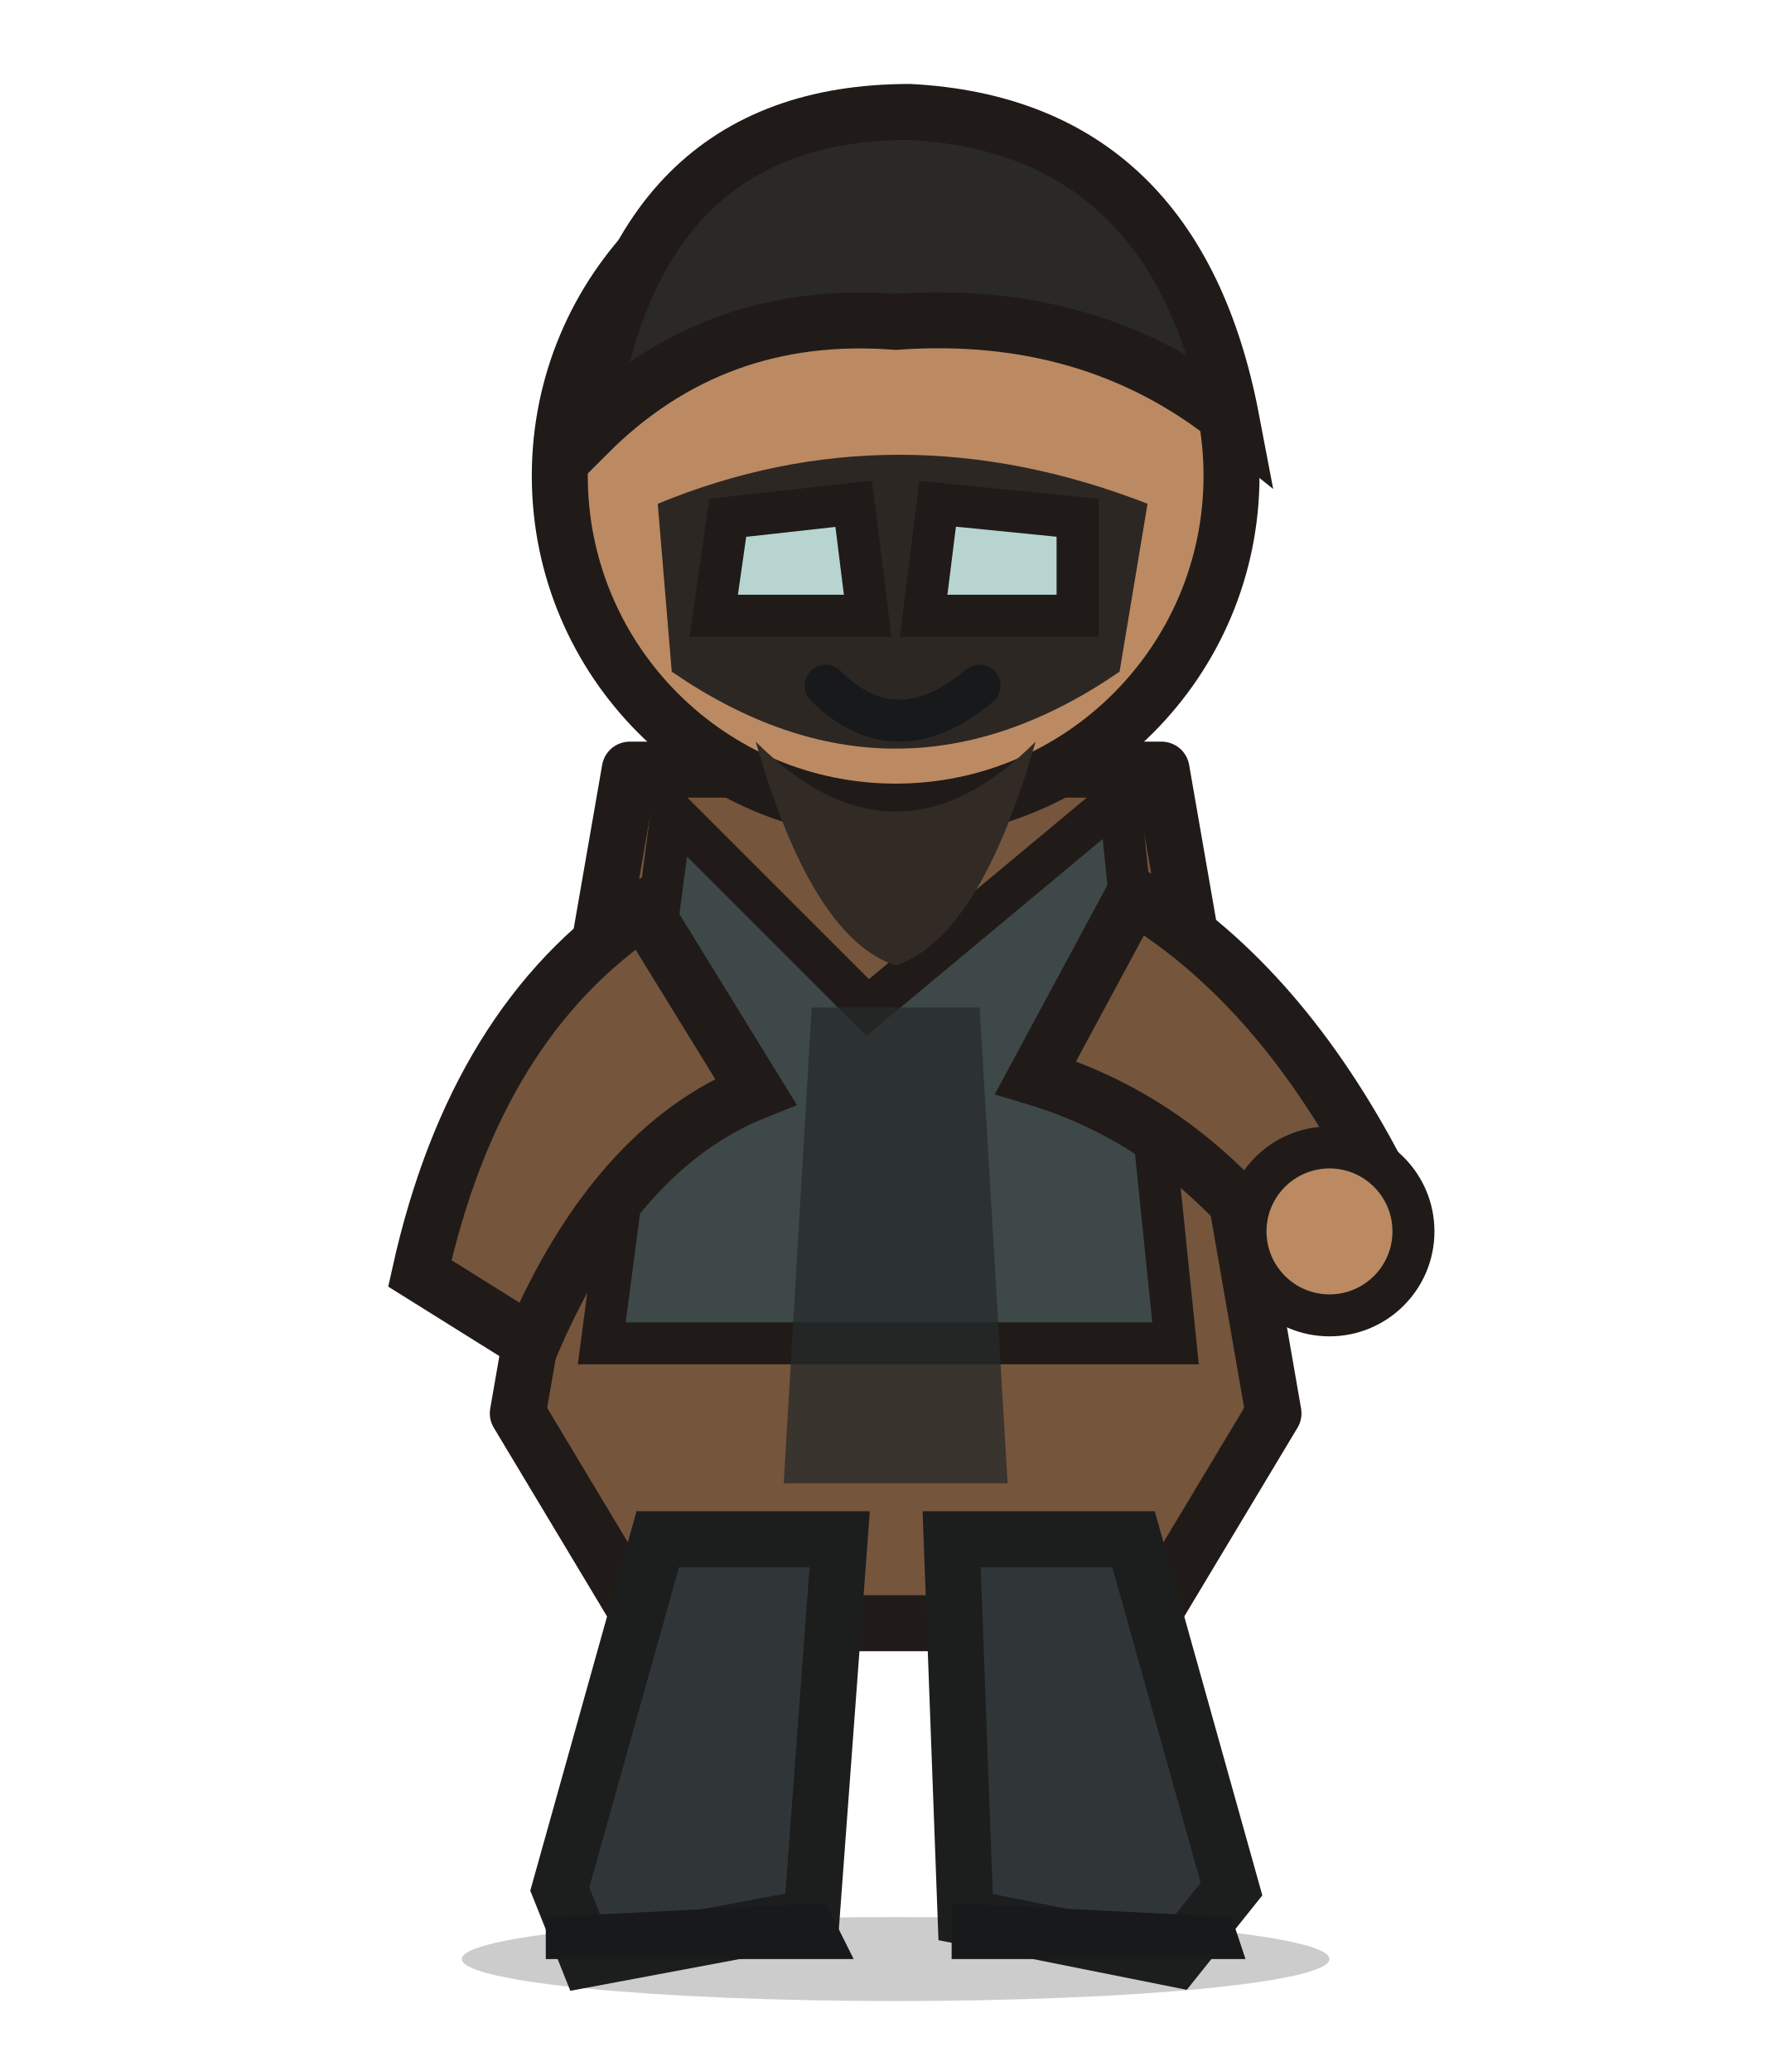
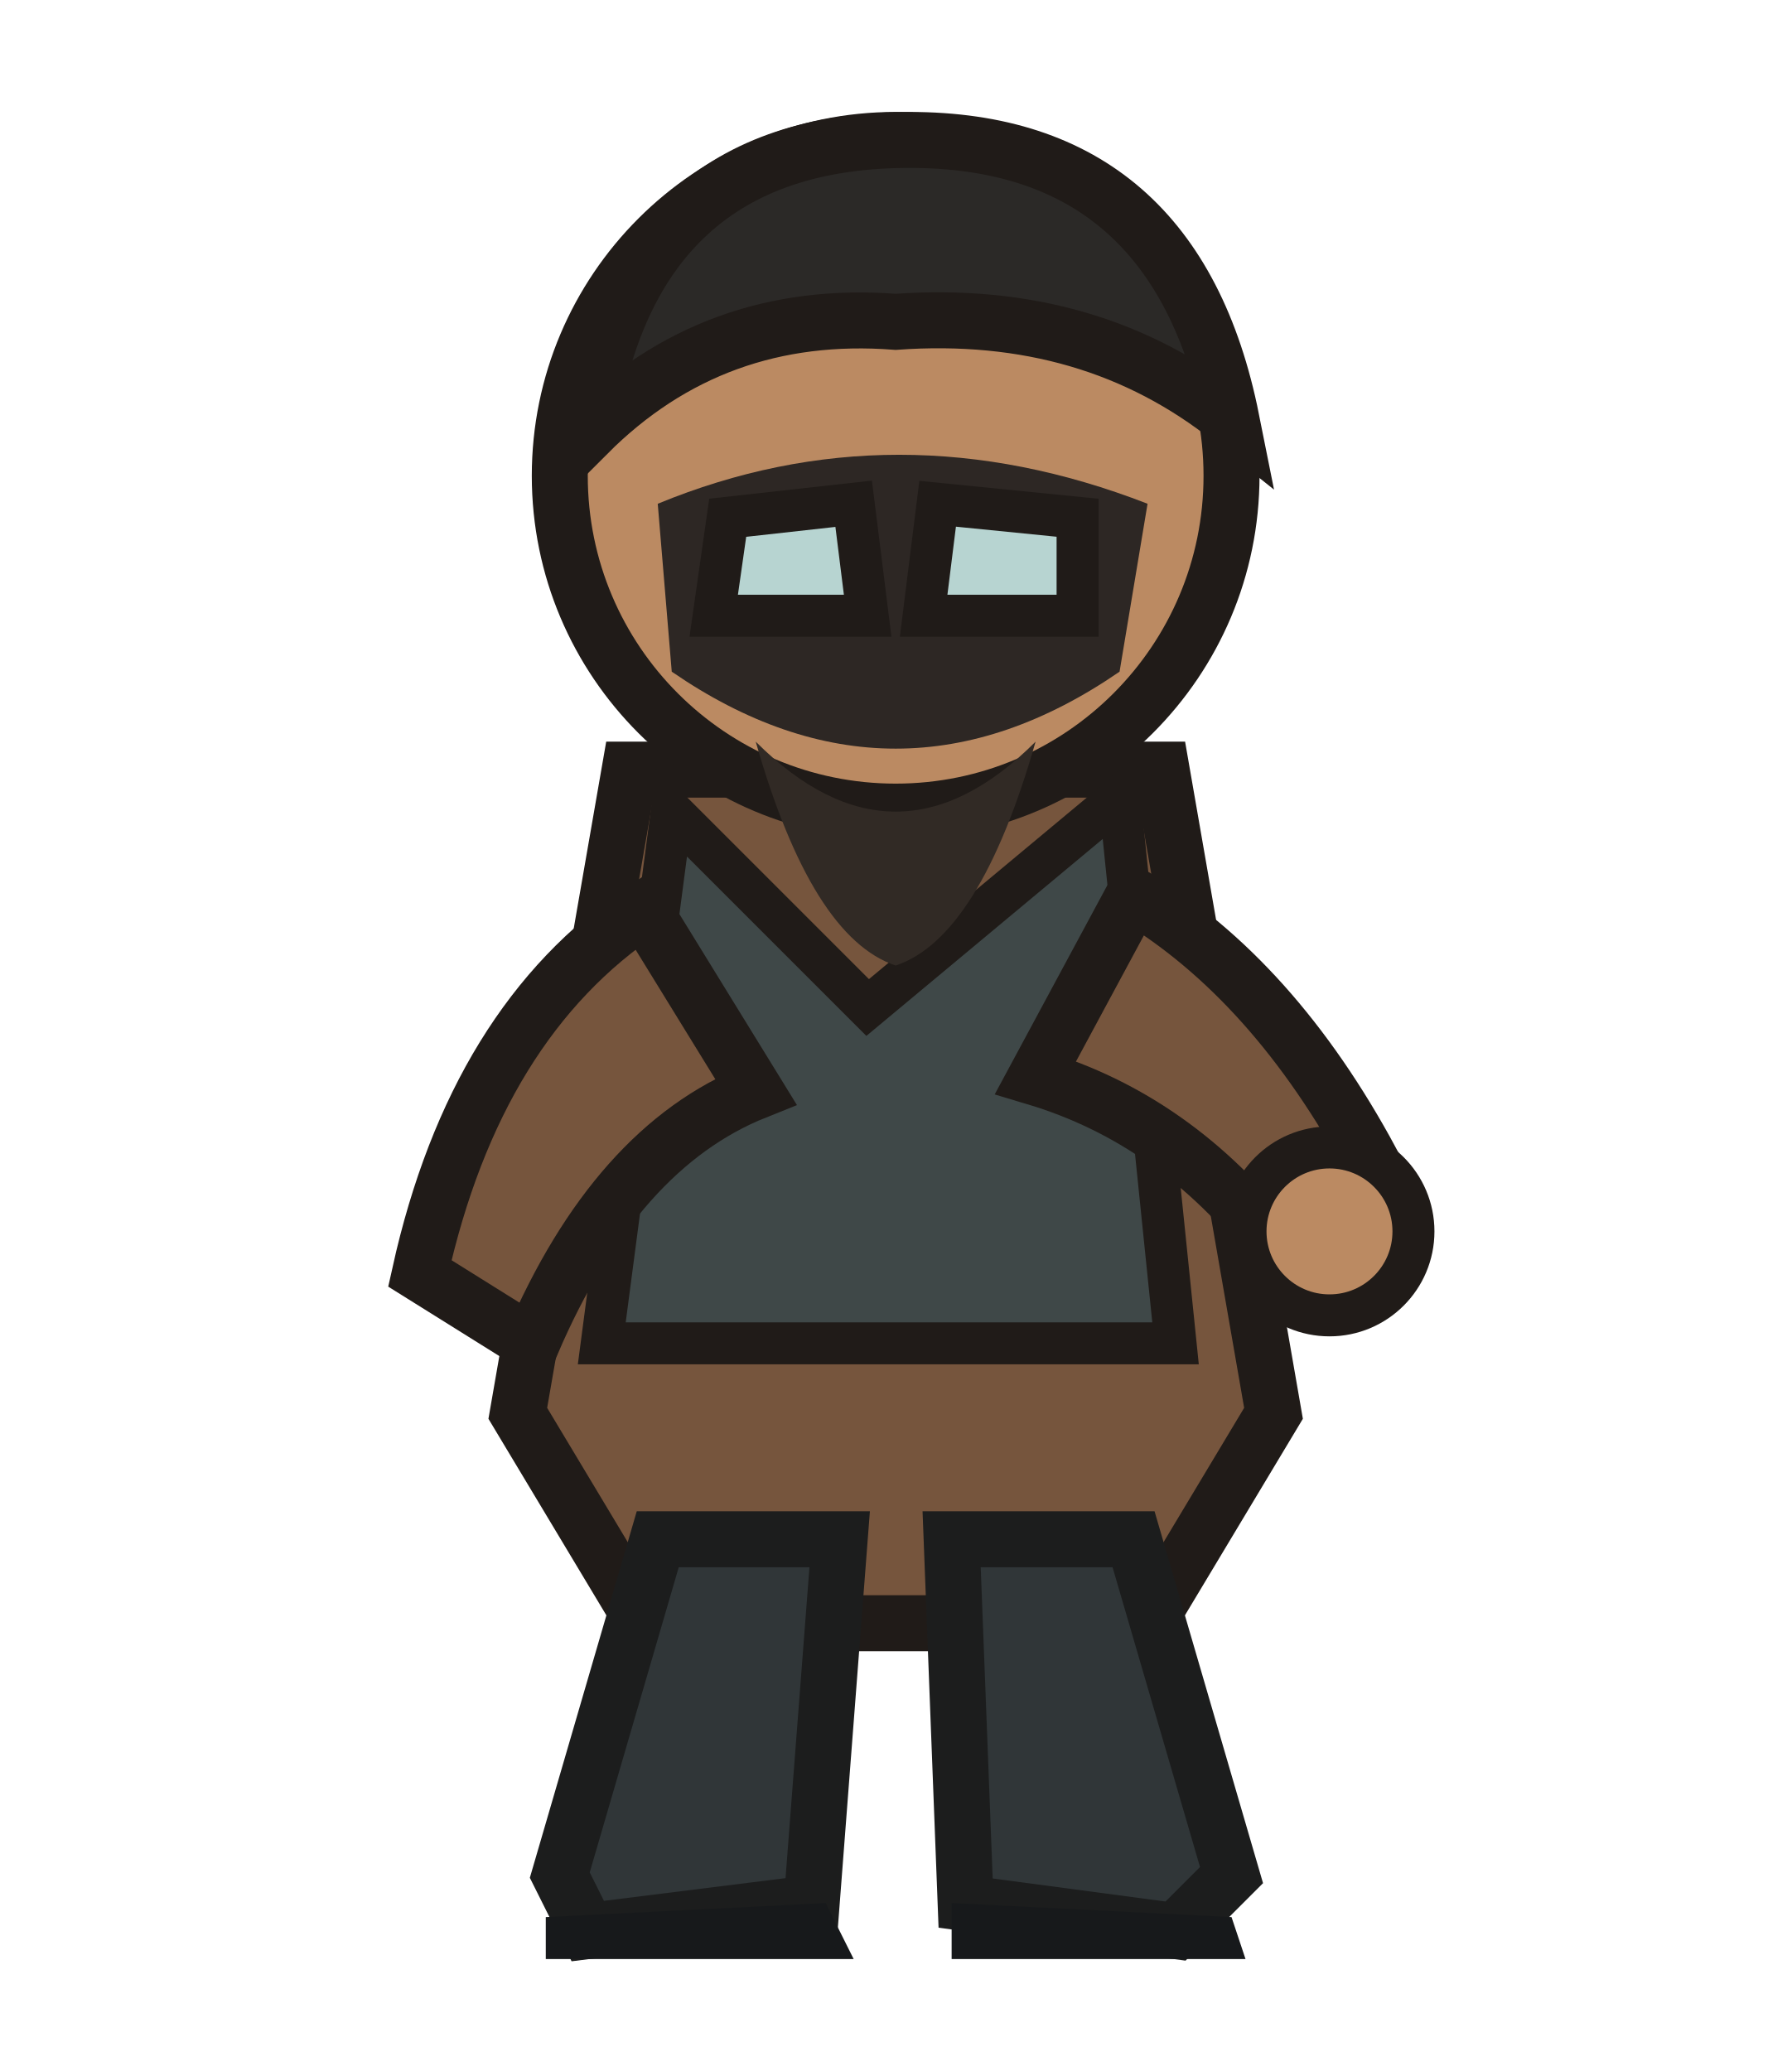
<svg xmlns="http://www.w3.org/2000/svg" width="128" height="148" viewBox="0 0 128 148" role="img" aria-label="Shotgun character idle frame 0">
  <g id="shotgun-body" data-frame="idle-0" data-canvas="128x148" data-foot-line-y="140">
-     <ellipse cx="64" cy="140" rx="31" ry="3" fill="#17191b" opacity=".22" />
-     <path d="M45 55 L83 55 L91 101 L82 116 L46 116 L37 101 Z" fill="#76553d" stroke="#201b18" stroke-width="4" stroke-linejoin="round" />
-     <path d="M48 58 L62 72 L80 57 L84 96 L43 96 Z" fill="#3f4848" stroke="#201b18" stroke-width="3" />
-     <path d="M58 72 L70 72 L72 106 L56 106 Z" fill="#252a2b" opacity=".75" />
-     <path d="M46 65 Q34 73 30 91 L38 96 Q44 82 54 78 Z" fill="#76553d" stroke="#201b18" stroke-width="4" />
-     <path d="M81 64 Q91 70 98 83 L91 89 Q84 80 74 77 Z" fill="#76553d" stroke="#201b18" stroke-width="4" />
+     <path d="M45 55L83 55L91 101L82 116L46 116L37 101Z" fill="#76553d" stroke="#201b18" stroke-width="4" />
+     <path d="M48 58L62 72L80 57L84 96L43 96Z" fill="#3f4848" stroke="#201b18" stroke-width="3" />
+     <path d="M46 65Q34 73 30 91L38 96Q44 82 54 78Z" fill="#76553d" stroke="#201b18" stroke-width="4" />
+     <path d="M81 64Q91 70 98 83L91 89Q84 80 74 77Z" fill="#76553d" stroke="#201b18" stroke-width="4" />
    <circle cx="95" cy="88" r="6" fill="#bb8a62" stroke="#201b18" stroke-width="3" />
-     <path d="M47 110 L60 110 L58 137 L42 140 L40 135 Z" fill="#303638" stroke="#1c1d1d" stroke-width="4" />
-     <path d="M68 110 L81 110 L88 135 L84 140 L69 137 Z" fill="#303638" stroke="#1c1d1d" stroke-width="4" />
-     <path d="M39 137 L59 136 L61 140 L39 140 Z" fill="#17191b" />
-     <path d="M68 136 L88 137 L89 140 L68 140 Z" fill="#17191b" />
+     <path d="M47 110L60 110L58 136L42 138L40 134Z" fill="#303638" stroke="#1c1d1d" stroke-width="4" />
+     <path d="M68 110L81 110L88 134L84 138L69 136Z" fill="#303638" stroke="#1c1d1d" stroke-width="4" />
+     <path d="M39 137L59 136L61 140L39 140Z" fill="#17191b" />
+     <path d="M68 136L88 137L89 140L68 140Z" fill="#17191b" />
    <circle cx="64" cy="34" r="24" fill="#bb8a62" stroke="#201b18" stroke-width="4" />
-     <path d="M42 31 Q45 8 65 8 Q84 9 88 30 Q78 22 64 23 Q51 22 42 31 Z" fill="#2b2927" stroke="#201b18" stroke-width="4" />
-     <path d="M47 36 Q64 29 82 36 L80 48 Q64 59 48 48 Z" fill="#2d2724" />
-     <path d="M52 37 L61 36 L62 44 L51 44 Z M67 36 L77 37 L77 44 L66 44 Z" fill="#b7d4d1" stroke="#201b18" stroke-width="3" />
-     <path d="M59 49 Q64 54 70 49" fill="none" stroke="#17191b" stroke-width="3" stroke-linecap="round" />
-     <path d="M54 53 Q64 63 74 53 Q70 67 64 69 Q58 67 54 53 Z" fill="#312a25" />
+     <path d="M42 31Q45 10 65 10Q84 10 88 30Q78 22 64 23Q51 22 42 31Z" fill="#2b2927" stroke="#201b18" stroke-width="4" />
+     <path d="M47 36Q64 29 82 36L80 48Q64 59 48 48Z" fill="#2d2724" />
+     <path d="M52 37L61 36L62 44L51 44ZM67 36L77 37L77 44L66 44Z" fill="#b7d4d1" stroke="#201b18" stroke-width="3" />
+     <path d="M54 53Q64 63 74 53Q70 67 64 69Q58 67 54 53Z" fill="#312a25" />
  </g>
</svg>
